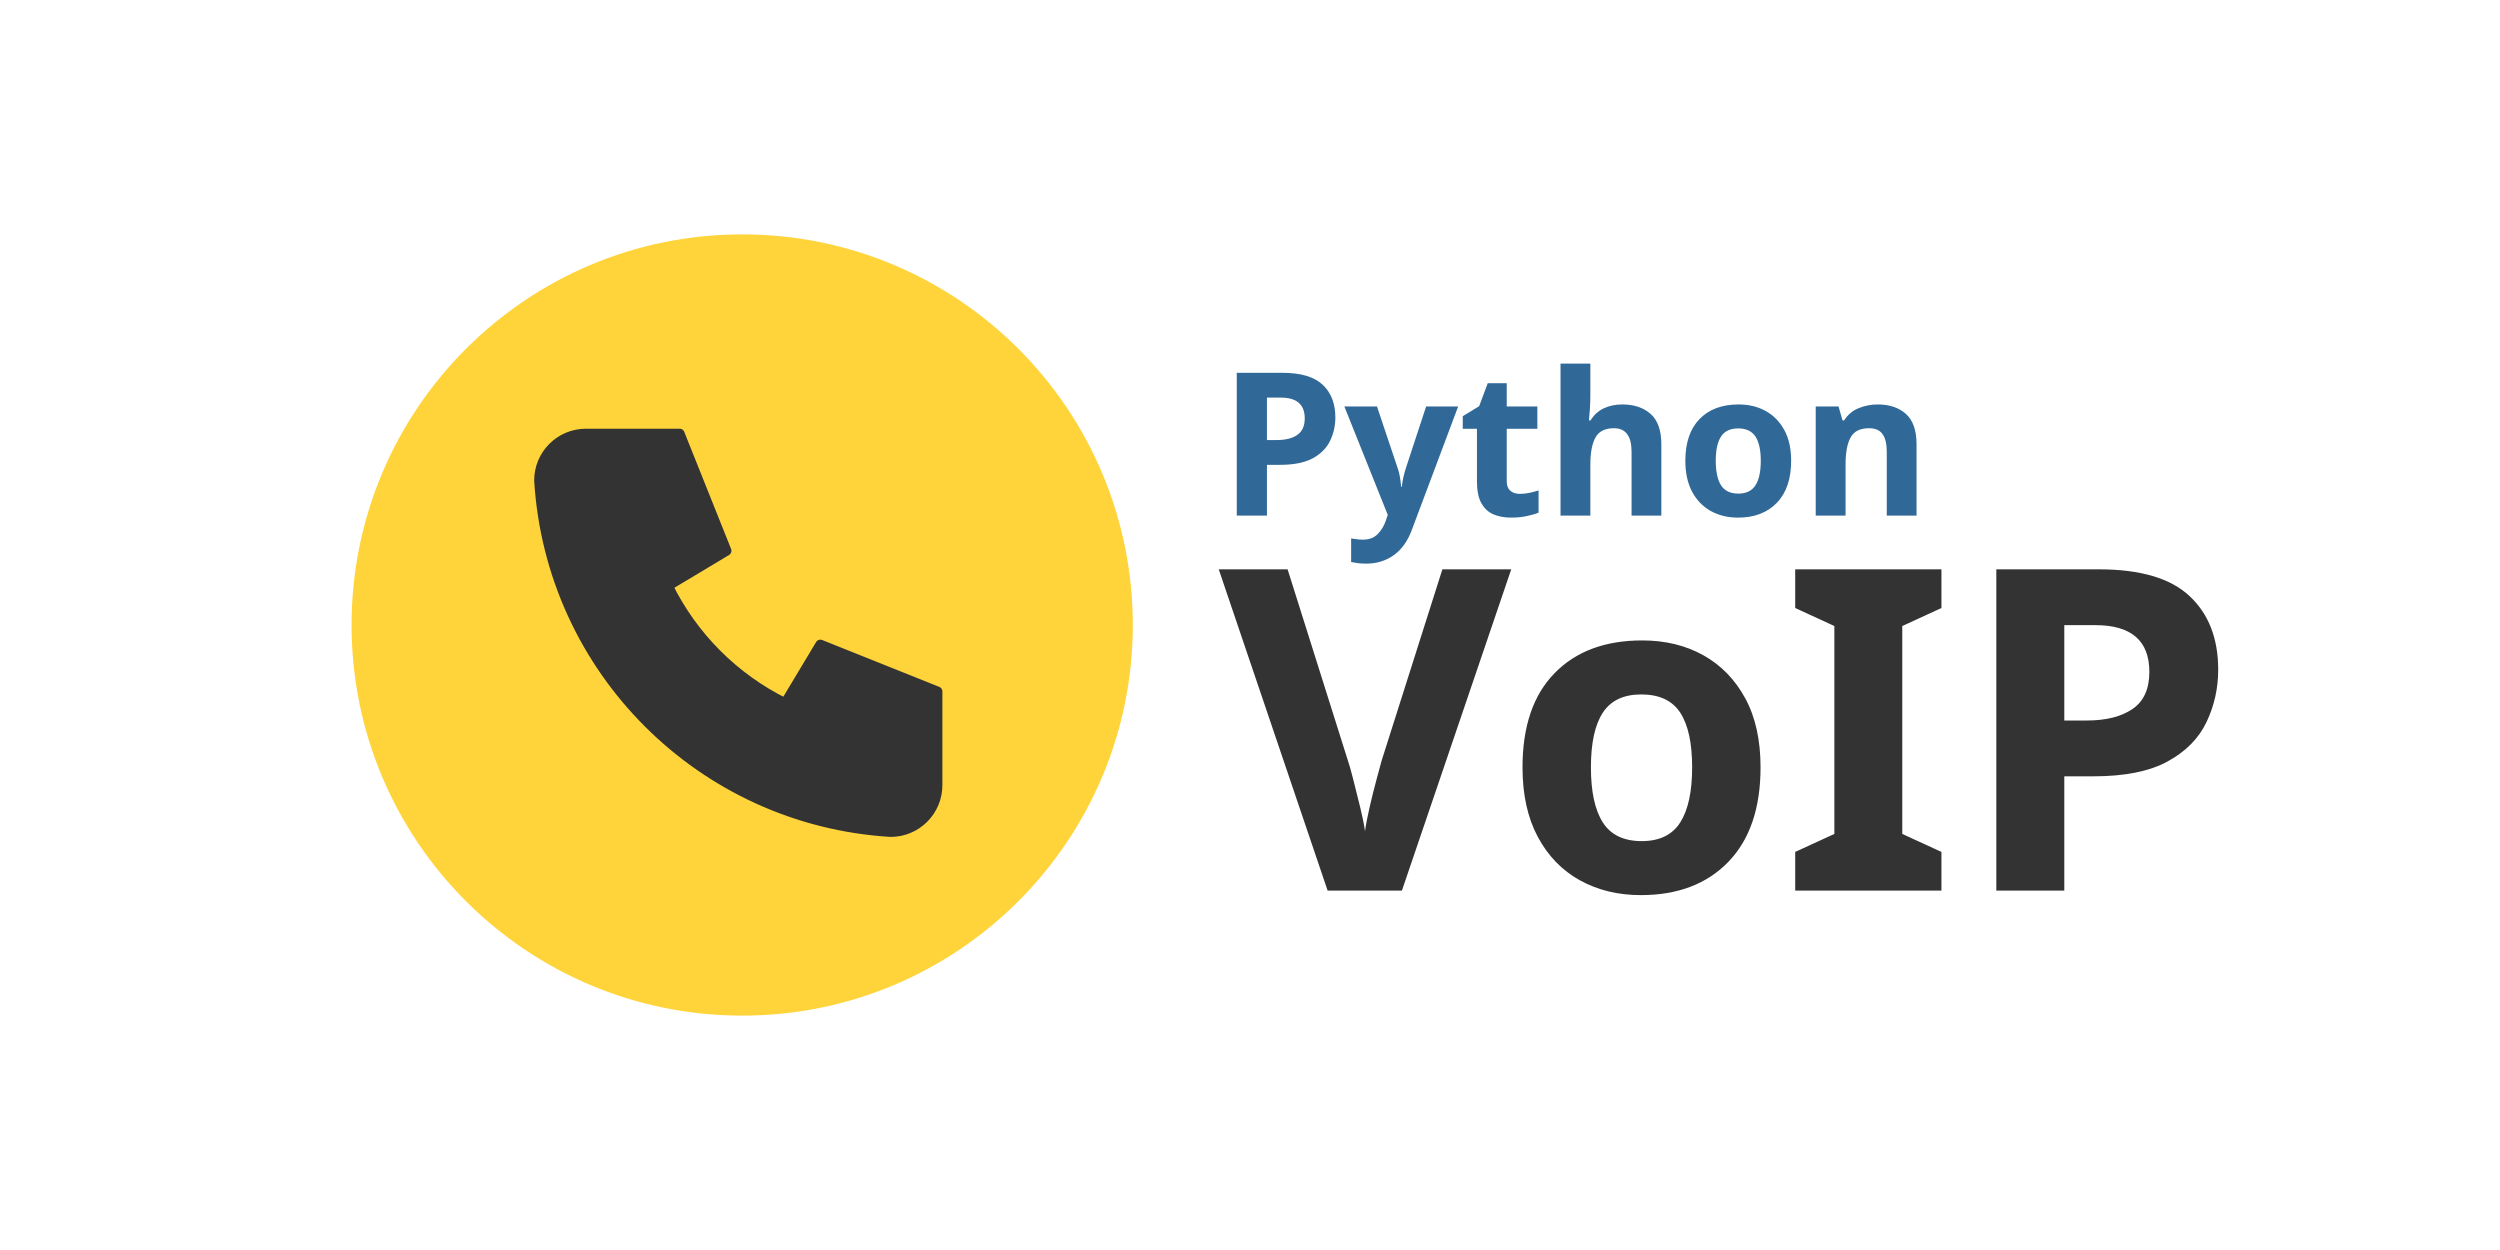
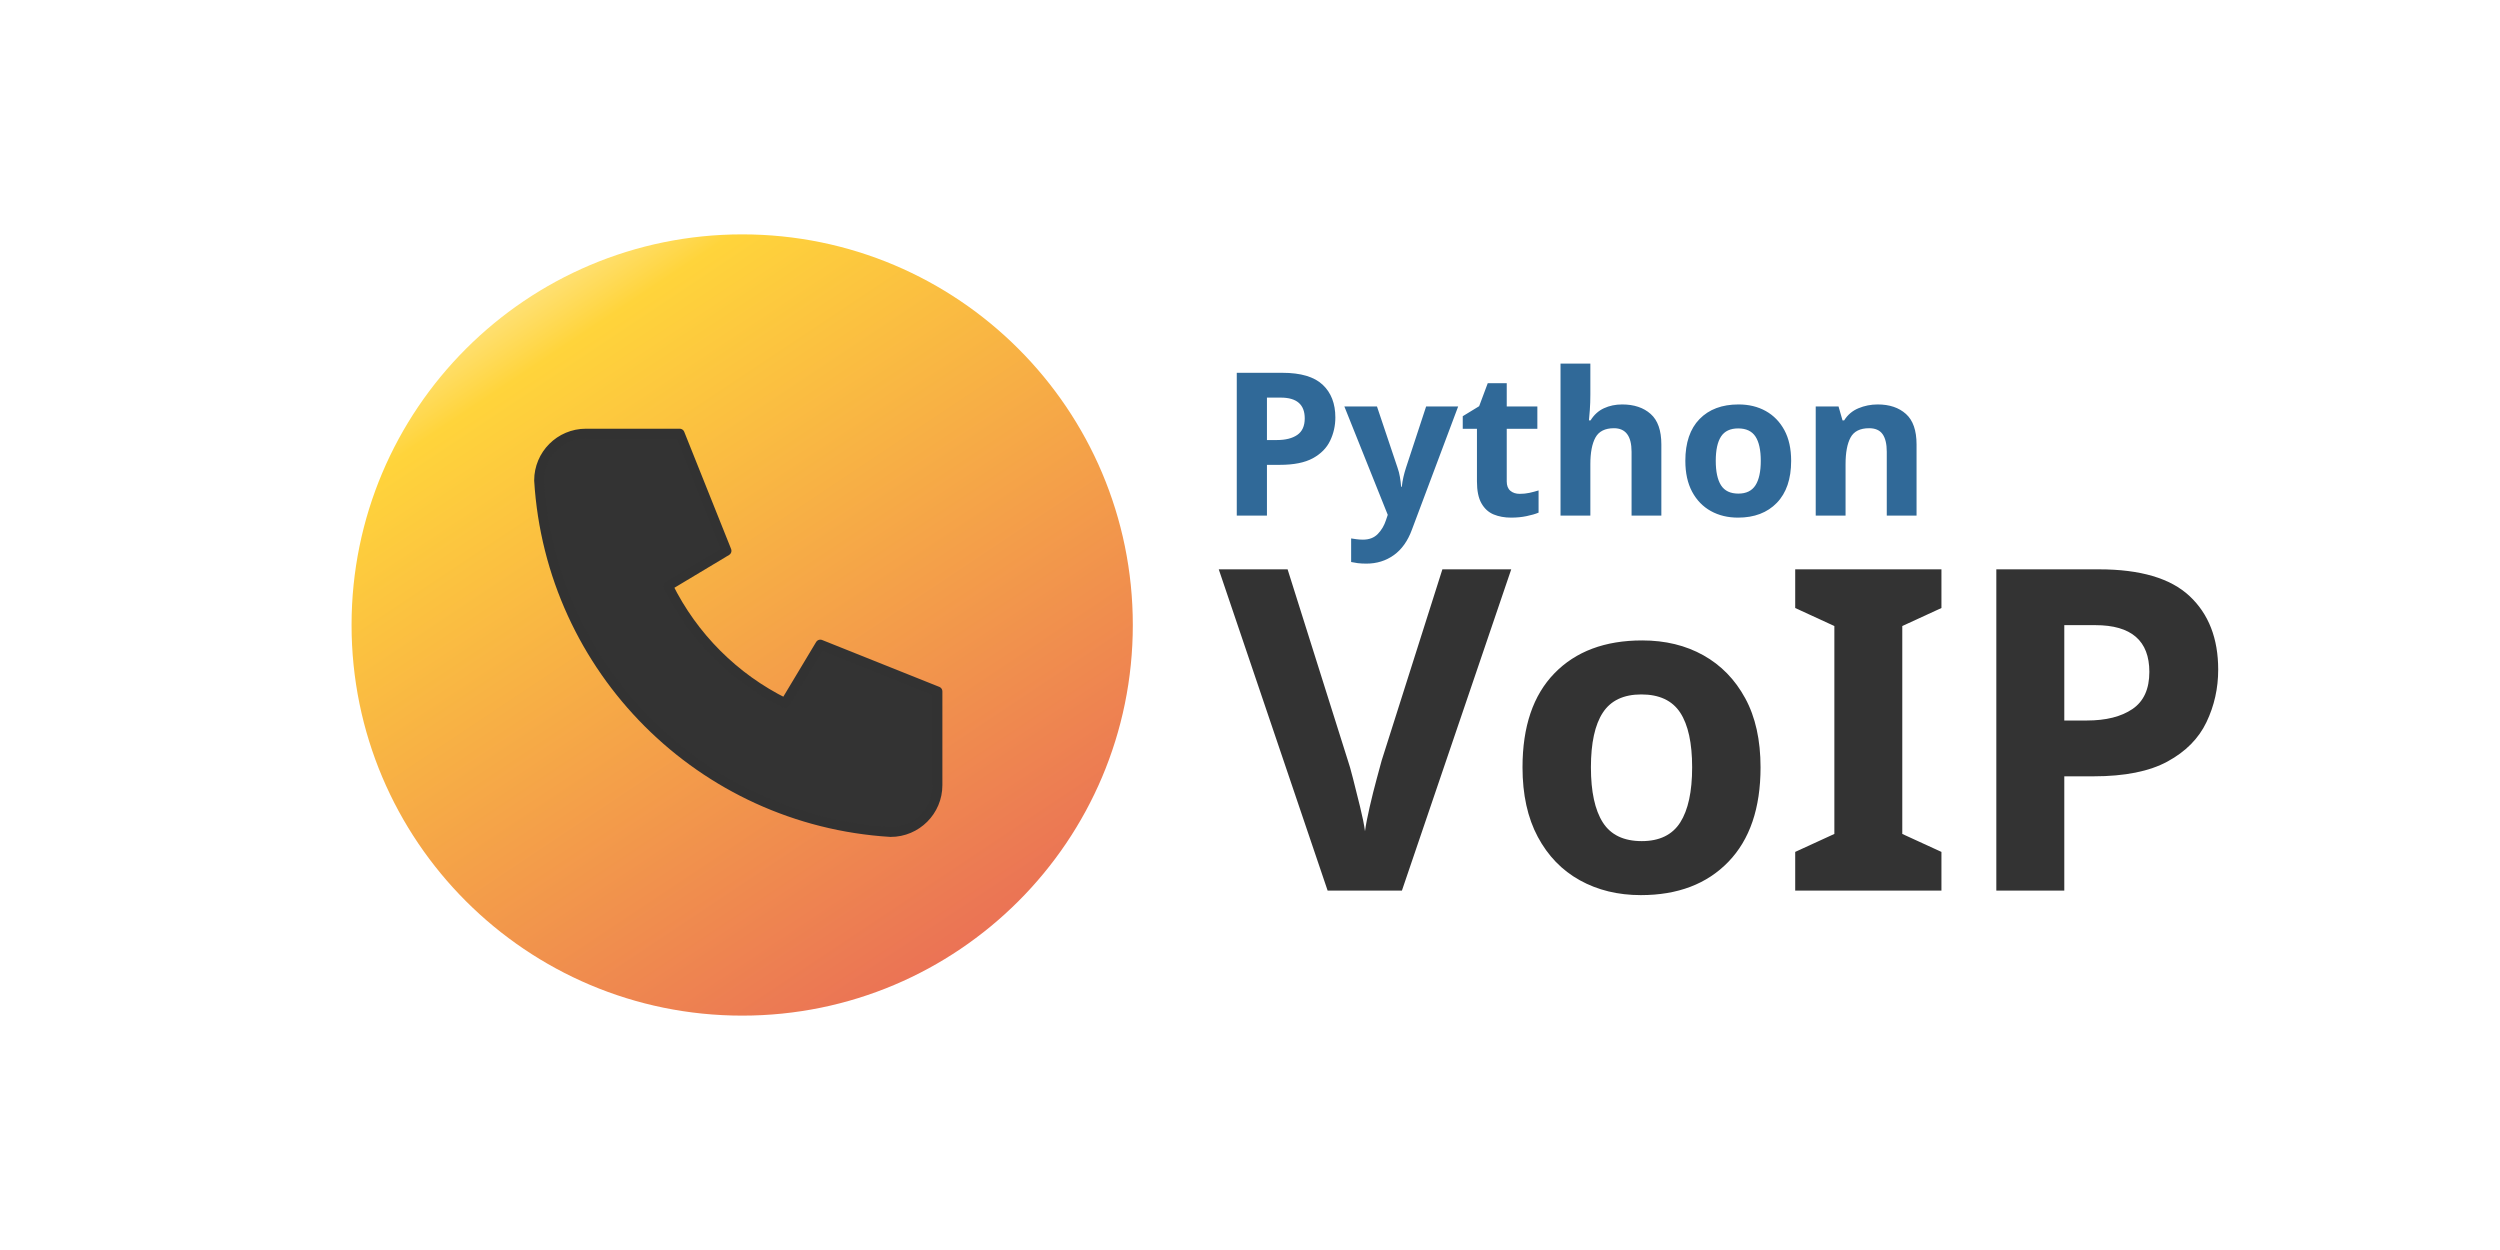
<svg xmlns="http://www.w3.org/2000/svg" width="640" height="320" font-family="Segoe UI, system-ui, sans-serif" viewBox="0 0 1280 640">
+   <defs>
+     <linearGradient id="grad1" x1="0%" x2="100%" y1="0%" y2="150%">
+       <stop offset="0%" stop-color="white" />
+       <stop offset="15%" stop-color="#FFD43B" />
+       <stop offset="100%" stop-color="#d36" />
+     </linearGradient>
+   </defs>
  <g transform="translate(120)">
-     <circle cx="260" cy="320" r="200" fill="#FFD43B" />
-     <path fill="#333" stroke="#333" stroke-linecap="round" stroke-linejoin="round" stroke-width="5" d="M180 222h48l24 60-30 18a132 132 0 0 0 60 60l18-30 60 24v48a24 24 0 0 1-24 24 192 192 0 0 1-180-180 24 24 0 0 1 24-24" />
+     <circle cx="260" cy="320" r="200" fill="url(#grad1)" />
+     <path fill="#333" stroke="#323232" stroke-linecap="round" stroke-linejoin="round" stroke-width="5" d="M180 222h48l24 60-30 18a132 132 0 0 0 60 60l18-30 60 24v48a24 24 0 0 1-24 24 192 192 0 0 1-180-180 24 24 0 0 1 24-24" />
    <text x="240" y="90" fill="#306998" font-size="64" font-weight="bold" transform="matrix(1.6 0 0 1.6 120 120)">
      Python
    </text>
    <text x="240" y="210" fill="#333" font-size="144" font-weight="bold" transform="matrix(1.6 0 0 1.6 120 120)">
      VoIP
    </text>
  </g>
</svg>
